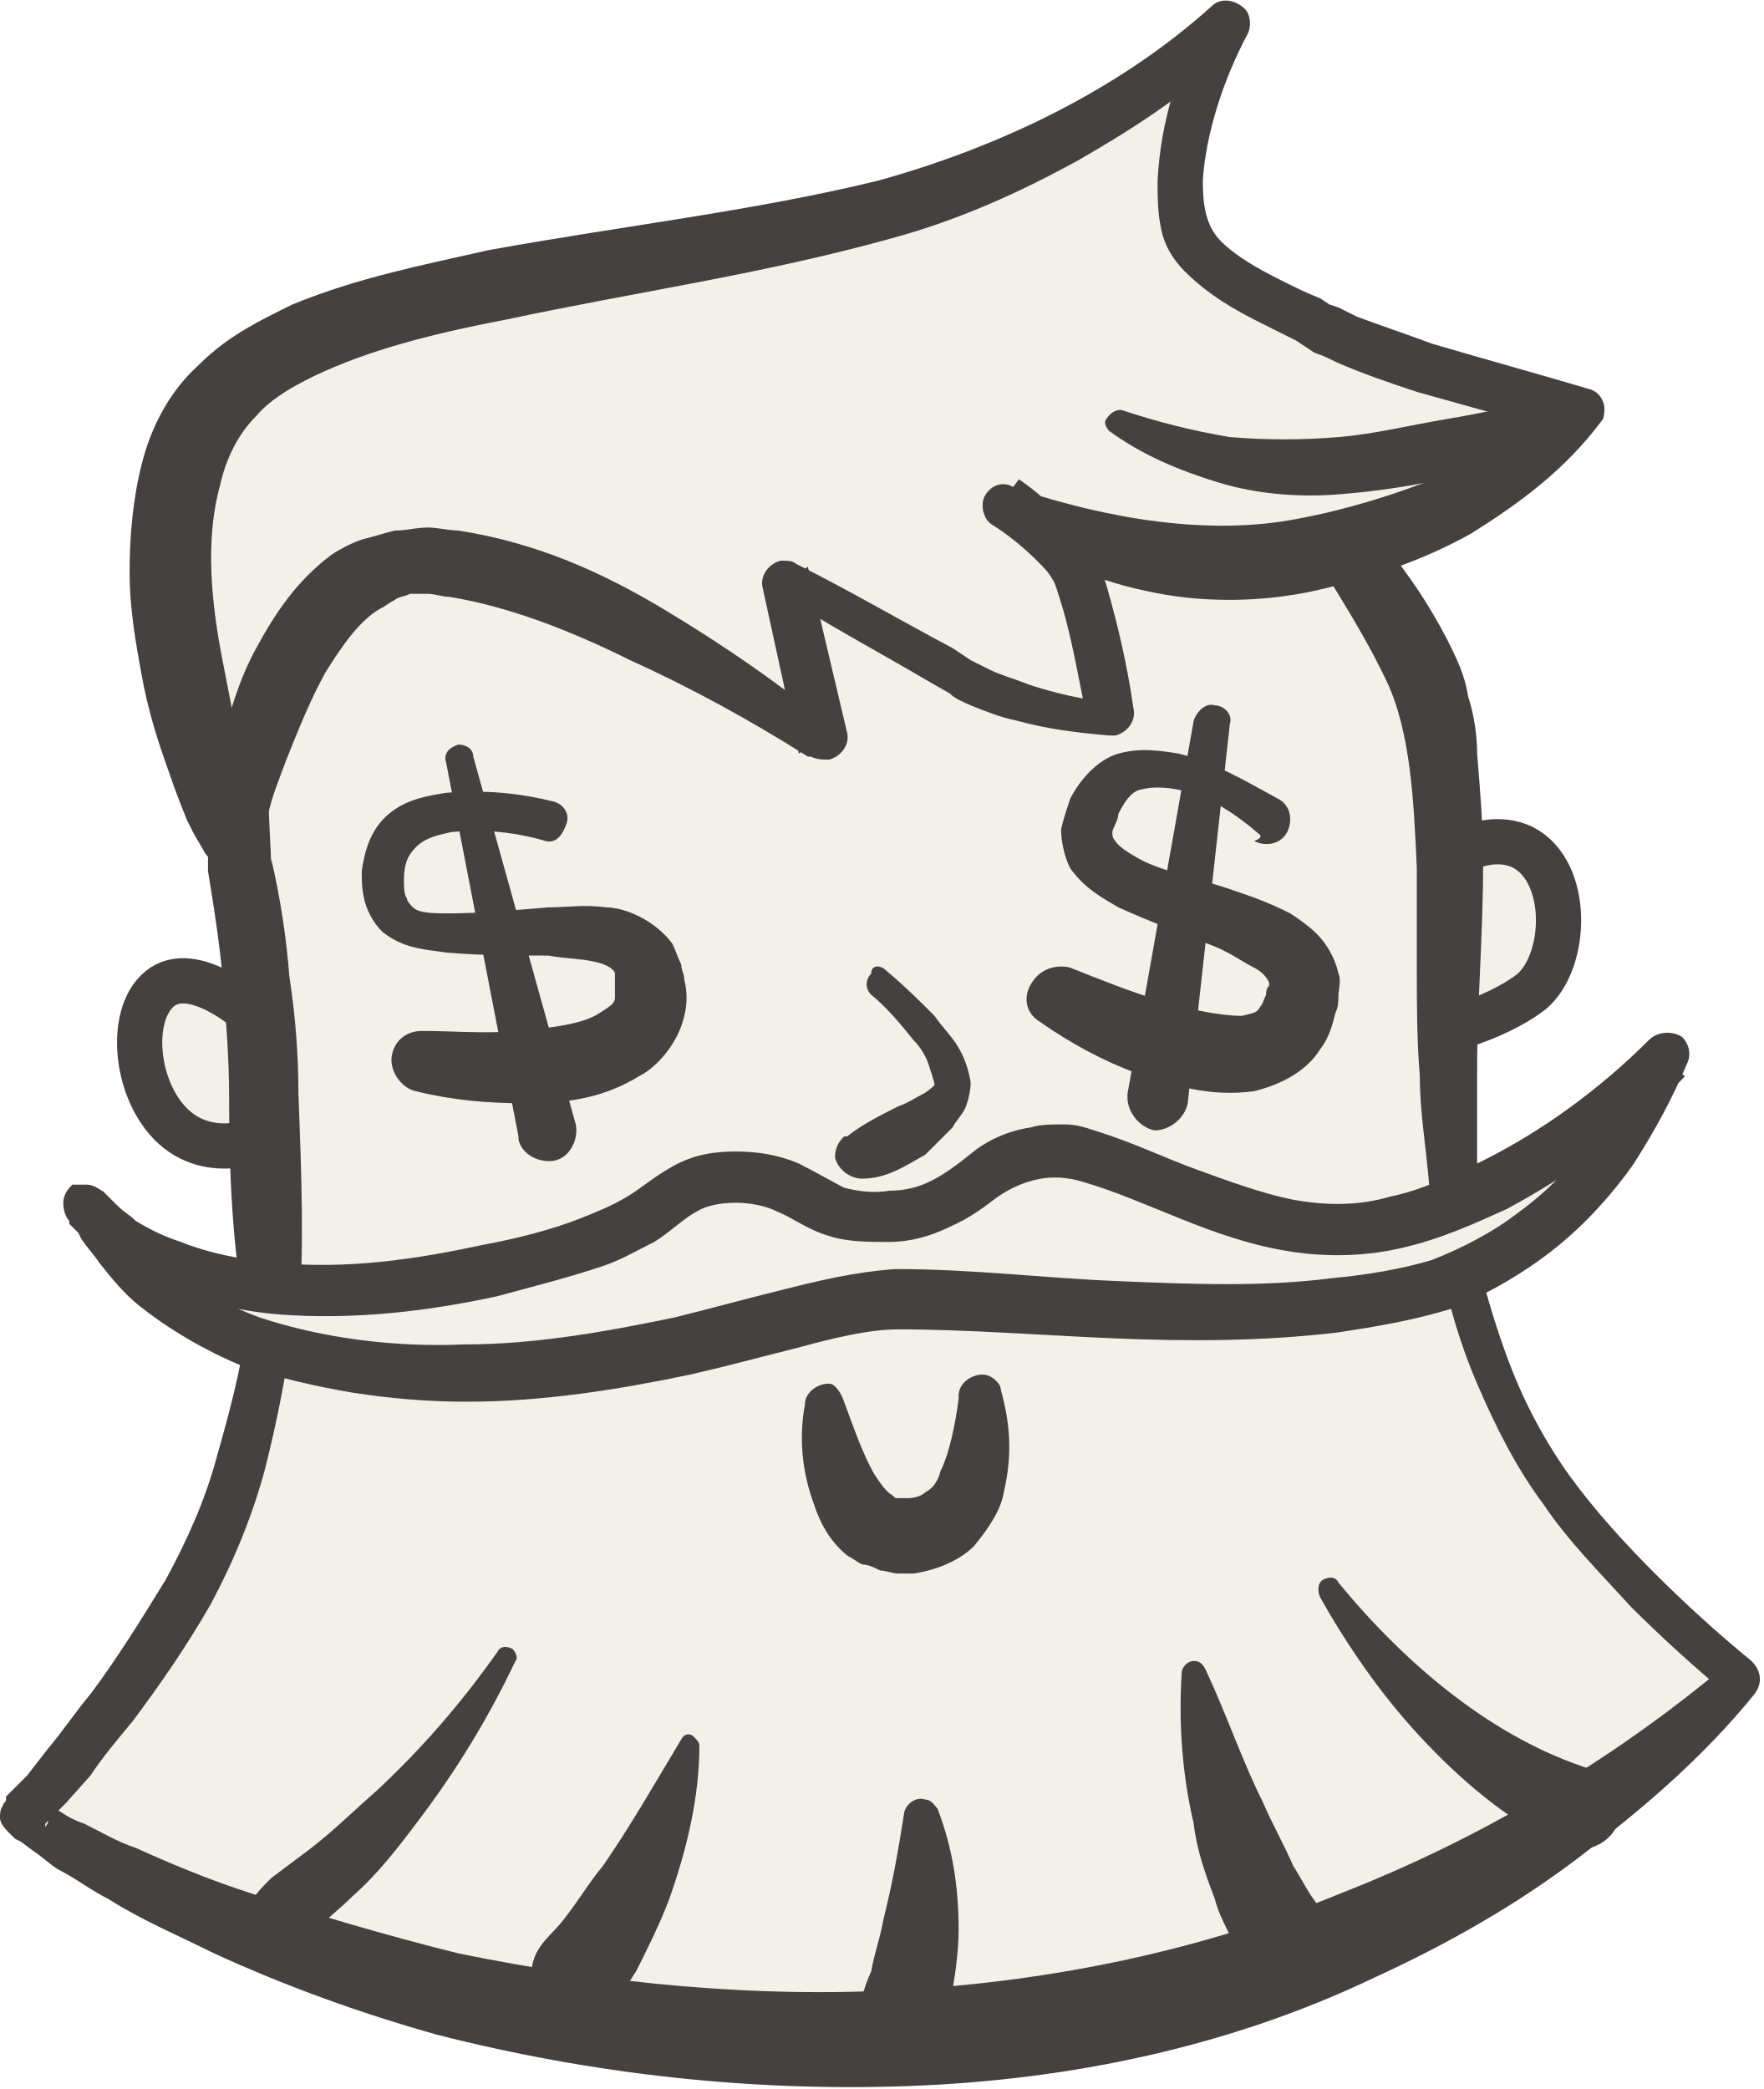
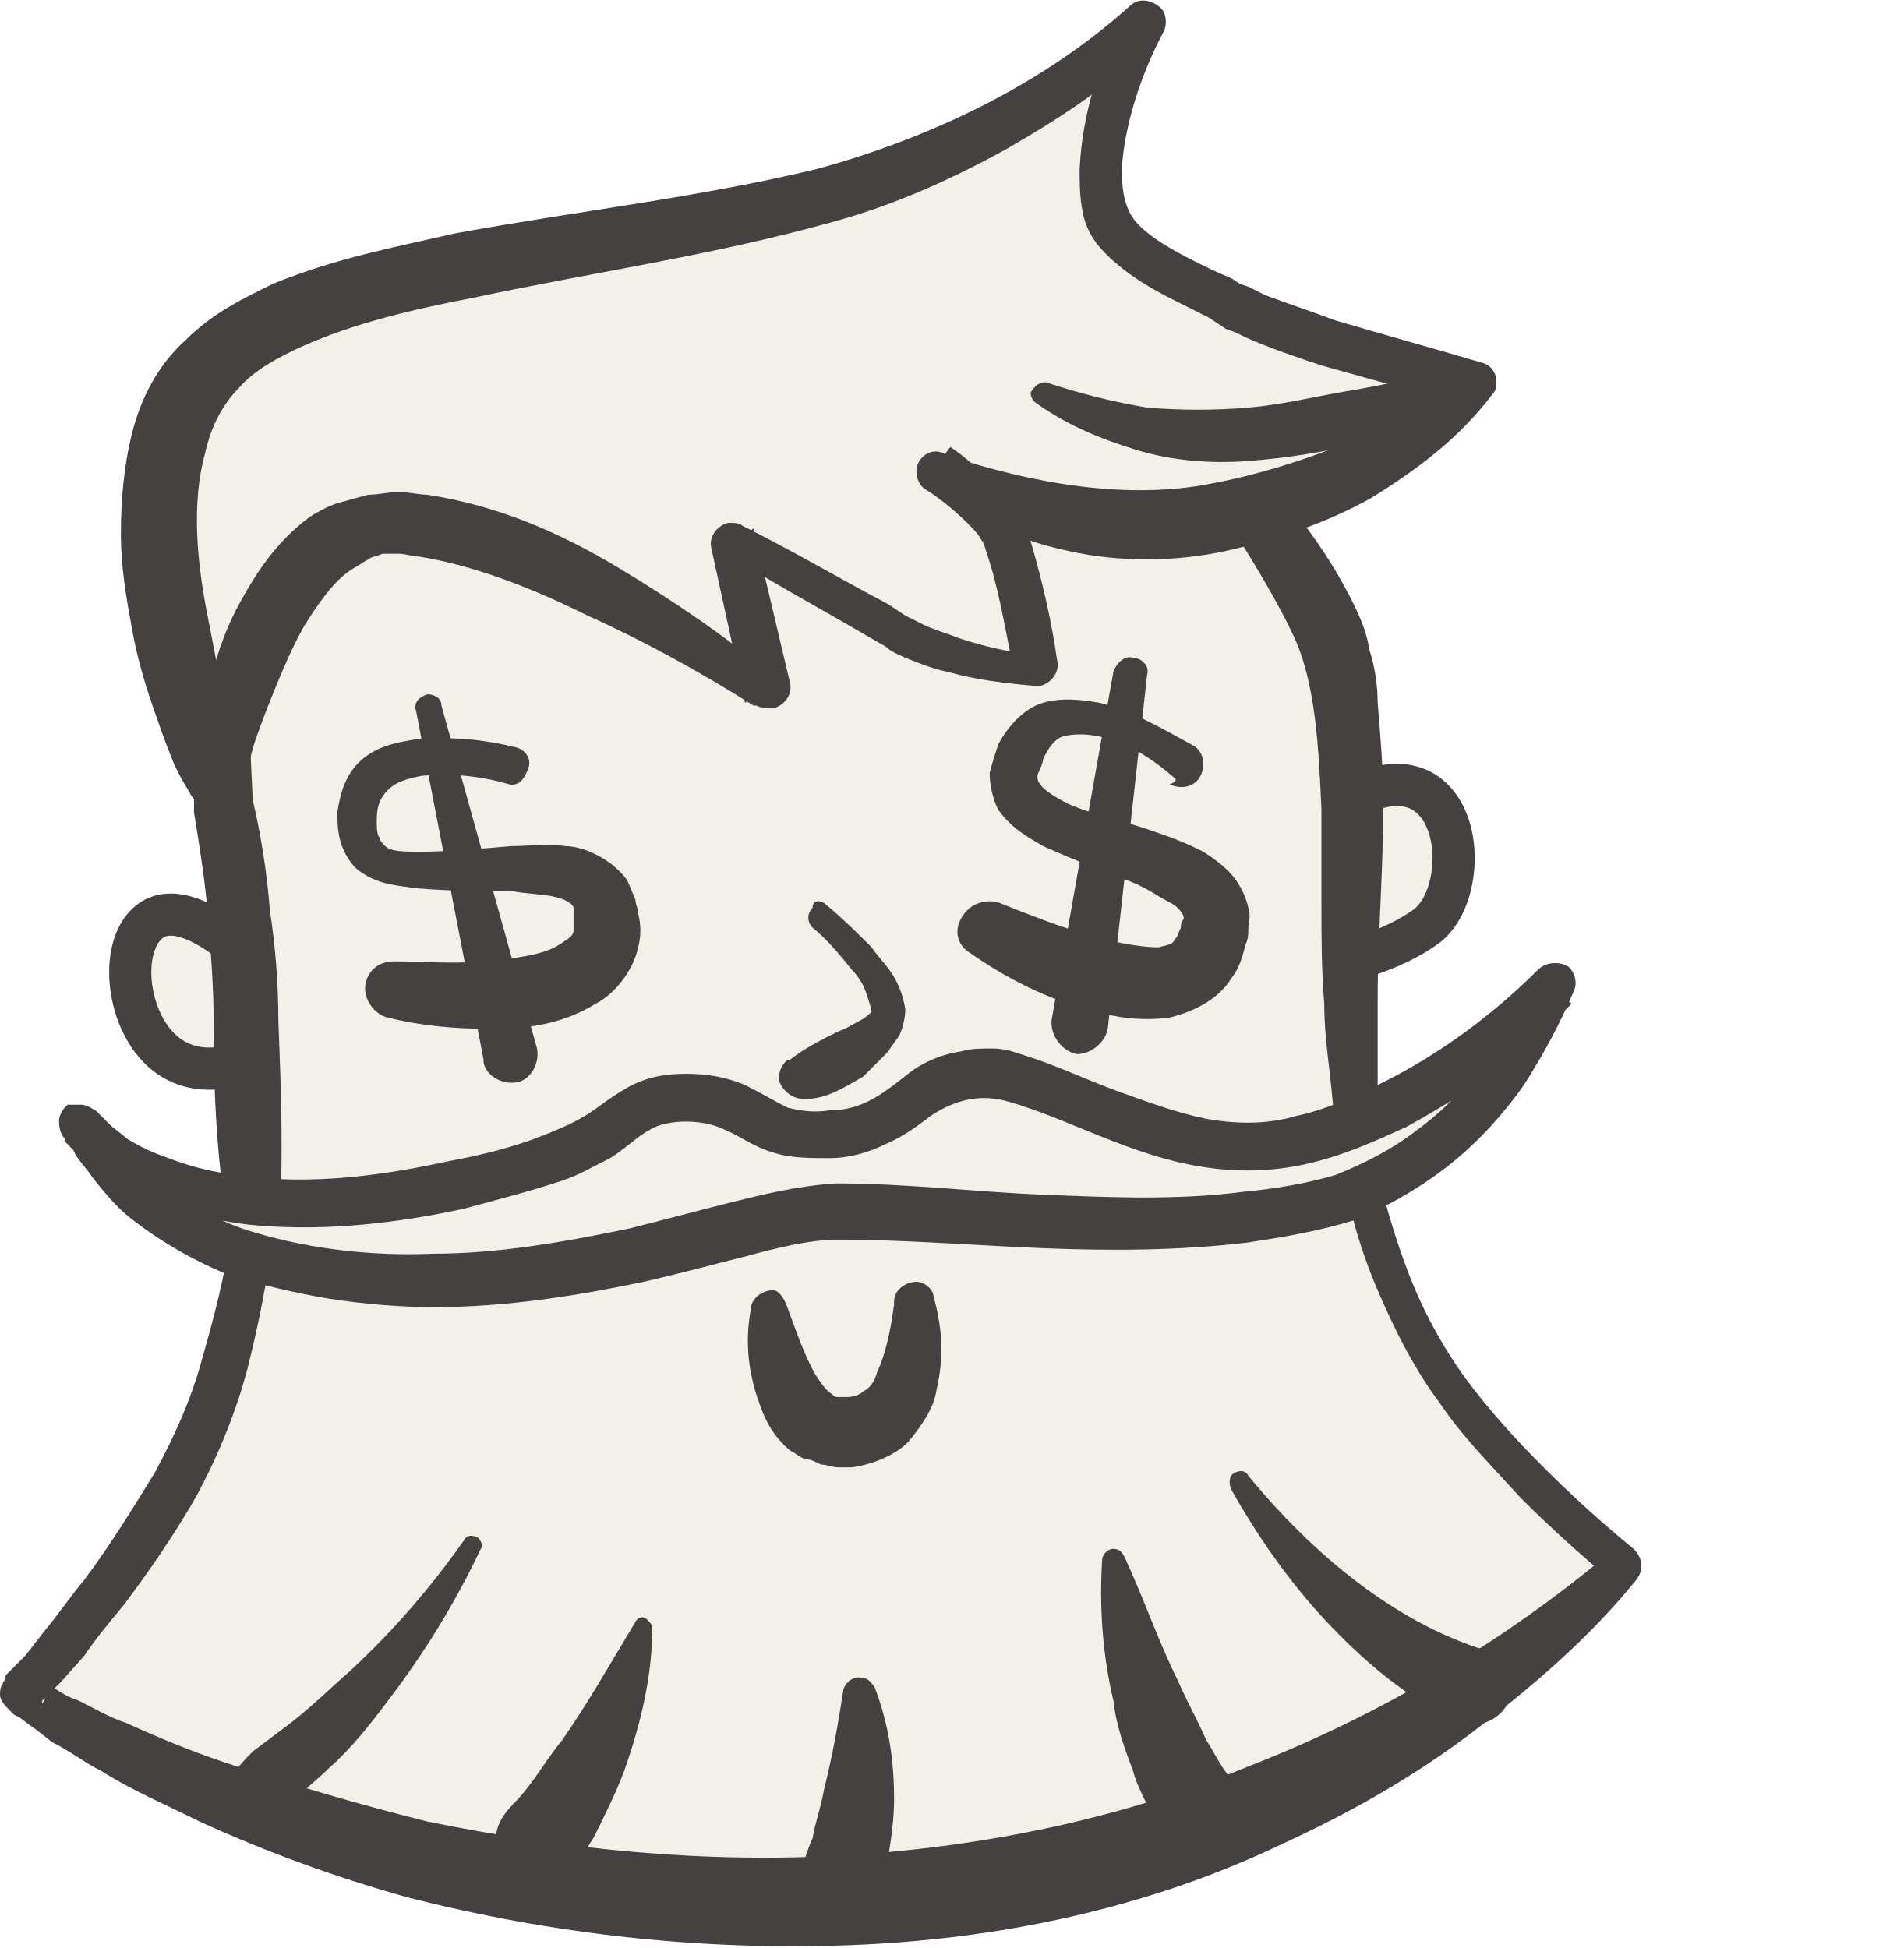
- <svg xmlns="http://www.w3.org/2000/svg" version="1.1" id="Layer_1" x="0px" y="0px" viewBox="0 0 58.5 69.3" style="enable-background:new 0 0 58.5 69.3;" xml:space="preserve">
+ <svg xmlns="http://www.w3.org/2000/svg" version="1.1" id="Layer_1" x="0px" y="0px" viewBox="0 0 67.7 69.3" style="enable-background:new 0 0 67.7 69.3;" xml:space="preserve">
  <style type="text/css">
	.st0{fill:#F2F0E9;stroke:#444140;stroke-width:1.5;stroke-linejoin:round;stroke-miterlimit:10;}
	.st1{fill:#F2F0E9;}
	.st2{fill:#444140;}
</style>
  <g>
    <path class="st0" d="M8.3,33.6c0,0-1.9-1.7-3-0.8c-1.1,0.9-0.8,3.6,0.6,4.7s3.2,0.1,3.2,0.1L8.3,33.6z" />
    <path class="st0" d="M47.3,29c0,0,1.7-1.6,3.2-0.9c1.6,0.8,1.5,3.8,0.3,4.8c-1.3,1-3.3,1.4-3.3,1.4L47.3,29z" />
  </g>
  <g>
    <path class="st1" d="M48.5,42.5c0,0-0.6-5.6-0.5-9.3s0.3-7.9-0.6-10.4S43,16.2,43,16.2l-13.5-2.7l-14.8,2.3l-7.1,6.5l0.1,6.5   c0,0,0.5,2.6,0.8,5.9S8.9,44,8.9,44L48.5,42.5z" />
-     <path class="st2" d="M48,42c-0.1,0.1-0.2,0.3-0.2,0.4c0,0.1,0,0.1,0,0.1l0,0l0-0.1l0-0.2l-0.1-0.4l-0.1-0.9l-0.2-1.7   c-0.1-1.2-0.3-2.3-0.3-3.5c-0.1-1.2-0.1-2.4-0.1-3.5c0-1.1,0-2.3,0-3.4c-0.1-2.2-0.2-4.5-1-6.2c-0.9-1.9-2.2-3.8-3.4-5.8l0,0   l0.4,0.2l-13.5-2.7l0.3,0l-14.7,2.2l0.4-0.2l-7.1,6.5l0,0l0.2-0.6c0.2,2.2,0.3,4.3,0.4,6.5l0-0.2c0.3,1.3,0.5,2.6,0.6,3.9   c0.2,1.3,0.3,2.6,0.3,3.9c0.1,2.6,0.2,5.1,0,7.7l0,0l-0.8-0.7C21.9,42.7,34.9,42.4,48,42z M49.1,43c-13.3,0.6-26.8,1.3-40.2,1.8   l-0.7,0L8.2,44l0,0c-0.5-2.5-0.6-5.1-0.6-7.6c0-1.3-0.1-2.5-0.2-3.8c-0.1-1.2-0.3-2.5-0.5-3.7l0-0.1l0-0.1c0-2.2,0-4.3,0.1-6.5   l0-0.4l0.2-0.2l0,0l7.1-6.5l0.2-0.2l0.2,0l14.7-2.2l0.1,0l0.1,0l13.5,2.7l0.2,0l0.2,0.2l0,0c1.8,1.6,3.3,3.3,4.5,5.6   c0.3,0.6,0.6,1.2,0.7,1.9c0.2,0.6,0.3,1.3,0.3,1.9c0.1,1.2,0.2,2.4,0.2,3.6c0,2.4-0.2,4.7-0.2,6.9c0,1.1,0,2.3,0,3.4l0.1,1.7l0,0.9   l0,0.4l0,0.2l0,0.1l0,0.1C49.3,42.6,49.2,42.9,49.1,43z" />
+     <path class="st2" d="M48,42c-0.1,0.1-0.2,0.3-0.2,0.4c0,0.1,0,0.1,0,0.1l0,0v-0.1v-0.2l-0.1-0.4l-0.1-0.9l-0.2-1.7   c-0.1-1.2-0.3-2.3-0.3-3.5C47,34.5,47,33.3,47,32.2c0-1.1,0-2.3,0-3.4c-0.1-2.2-0.2-4.5-1-6.2c-0.9-1.9-2.2-3.8-3.4-5.8l0,0L43,17   l-13.5-2.7h0.3l-14.7,2.2l0.4-0.2l-7.1,6.5l0,0l0.2-0.6c0.2,2.2,0.3,4.3,0.4,6.5v-0.2c0.3,1.3,0.5,2.6,0.6,3.9   c0.2,1.3,0.3,2.6,0.3,3.9c0.1,2.6,0.2,5.1,0,7.7l0,0l-0.8-0.7C21.9,42.7,34.9,42.4,48,42z M49.1,43c-13.3,0.6-26.8,1.3-40.2,1.8   H8.2l0-0.8l0,0c-0.5-2.5-0.6-5.1-0.6-7.6c0-1.3-0.1-2.5-0.2-3.8c-0.1-1.2-0.3-2.5-0.5-3.7v-0.1v-0.1c0-2.2,0-4.3,0.1-6.5v-0.4   l0.2-0.2l0,0l7.1-6.5l0.2-0.2h0.2l14.7-2.2h0.1h0.1l13.5,2.7h0.2l0.2,0.2l0,0c1.8,1.6,3.3,3.3,4.5,5.6c0.3,0.6,0.6,1.2,0.7,1.9   c0.2,0.6,0.3,1.3,0.3,1.9c0.1,1.2,0.2,2.4,0.2,3.6c0,2.4-0.2,4.7-0.2,6.9c0,1.1,0,2.3,0,3.4l0.1,1.7v0.9v0.4v0.2v0.1v0.1   C49.3,42.6,49.2,42.9,49.1,43z" />
  </g>
  <g>
-     <path class="st1" d="M0.7,60.2c0,0,10.3,7.8,28.3,7.5s28.7-12,28.7-12s-4.2-3.3-6.5-6.8c-2.3-3.5-3-7.5-3-7.5h-19L8.9,44   c0,0-0.6,5.2-2.8,8.9S0.7,60.2,0.7,60.2z" />
-     <path class="st2" d="M1.5,60.2c0-0.1,0-0.3-0.1-0.4c0,0,0,0-0.1-0.1l0,0l0,0l0.2,0.1L2,60.1c0.3,0.2,0.5,0.3,0.8,0.4   c0.6,0.3,1.1,0.6,1.7,0.8c1.1,0.5,2.3,1,3.5,1.4c2.4,0.8,4.8,1.5,7.2,2.1c4.9,1,9.9,1.5,14.9,1.2c4.9-0.3,9.8-1.3,14.4-3.2   c4.6-1.8,9-4.4,12.8-7.6l0,0l0.1,1.1c-1.2-1-2.3-2-3.3-3c-1-1.1-2.1-2.2-2.9-3.4c-0.9-1.2-1.6-2.6-2.2-4c-0.6-1.4-1-2.8-1.3-4.4   l0.7,0.6h-19l0.1,0L9,44.7l0,0l0.7-0.7c-0.2,1.6-0.5,3.1-0.9,4.7c-0.4,1.5-1,3-1.8,4.5c-0.8,1.4-1.7,2.7-2.6,3.9   c-0.5,0.6-1,1.2-1.4,1.8l-0.8,0.9l-0.4,0.4l-0.2,0.2l-0.1,0.1l0,0.1l0,0c0,0,0.1-0.1,0.1-0.2C1.5,60.4,1.5,60.3,1.5,60.2z M0,60.3   c0-0.1,0-0.3,0.1-0.4c0-0.1,0.1-0.1,0.1-0.2l0,0l0-0.1l0.1-0.1l0.2-0.2l0.4-0.4L1.6,58c0.5-0.6,0.9-1.2,1.4-1.8   c0.9-1.2,1.7-2.5,2.5-3.8c0.7-1.3,1.3-2.6,1.7-4.1c0.4-1.4,0.8-2.9,1-4.4l0,0c0.1-0.3,0.3-0.6,0.6-0.6l0,0l20.3-2.6   c0,0,0.1,0,0.1,0h19c0.4,0,0.7,0.3,0.7,0.6l0,0c0.3,1.3,0.7,2.7,1.2,4c0.5,1.3,1.2,2.6,2,3.7c0.8,1.1,1.8,2.2,2.8,3.2   c1,1,2.1,2,3.2,2.9c0.3,0.3,0.4,0.7,0.1,1.1l0,0l0,0l0,0c-1.7,2.1-3.7,3.8-5.8,5.4c-2.1,1.6-4.4,2.9-6.8,4   c-4.8,2.3-10.1,3.4-15.4,3.6c-5.3,0.2-10.6-0.4-15.7-1.7c-2.5-0.7-5-1.6-7.4-2.7c-1.2-0.6-2.4-1.1-3.5-1.8c-0.6-0.3-1.1-0.7-1.7-1   c-0.3-0.2-0.5-0.4-0.8-0.6l-0.4-0.3L0.5,61l-0.2-0.2C0.2,60.7,0,60.5,0,60.3z" />
+     <path class="st1" d="M0.7,60.2c0,0,10.3,7.8,28.3,7.5s28.7-12,28.7-12s-4.2-3.3-6.5-6.8s-3-7.5-3-7.5h-19L8.9,44   c0,0-0.6,5.2-2.8,8.9S0.7,60.2,0.7,60.2z" />
+     <path class="st2" d="M1.5,60.2c0-0.1,0-0.3-0.1-0.4c0,0,0,0-0.1-0.1l0,0l0,0l0.2,0.1L2,60.1c0.3,0.2,0.5,0.3,0.8,0.4   c0.6,0.3,1.1,0.6,1.7,0.8c1.1,0.5,2.3,1,3.5,1.4c2.4,0.8,4.8,1.5,7.2,2.1c4.9,1,9.9,1.5,14.9,1.2c4.9-0.3,9.8-1.3,14.4-3.2   c4.6-1.8,9-4.4,12.8-7.6l0,0l0.1,1.1c-1.2-1-2.3-2-3.3-3c-1-1.1-2.1-2.2-2.9-3.4c-0.9-1.2-1.6-2.6-2.2-4c-0.6-1.4-1-2.8-1.3-4.4   l0.7,0.6h-19h0.1L9,44.7l0,0L9.7,44c-0.2,1.6-0.5,3.1-0.9,4.7c-0.4,1.5-1,3-1.8,4.5c-0.8,1.4-1.7,2.7-2.6,3.9   c-0.5,0.6-1,1.2-1.4,1.8l-0.8,0.9l-0.4,0.4l-0.2,0.2l-0.1,0.1v0.1l0,0c0,0,0.1-0.1,0.1-0.2C1.5,60.4,1.5,60.3,1.5,60.2z M0,60.3   c0-0.1,0-0.3,0.1-0.4c0-0.1,0.1-0.1,0.1-0.2l0,0v-0.1l0.1-0.1l0.2-0.2l0.4-0.4L1.6,58c0.5-0.6,0.9-1.2,1.4-1.8   c0.9-1.2,1.7-2.5,2.5-3.8c0.7-1.3,1.3-2.6,1.7-4.1c0.4-1.4,0.8-2.9,1-4.4l0,0c0.1-0.3,0.3-0.6,0.6-0.6l0,0l20.3-2.6h0.1h19   c0.4,0,0.7,0.3,0.7,0.6l0,0c0.3,1.3,0.7,2.7,1.2,4s1.2,2.6,2,3.7c0.8,1.1,1.8,2.2,2.8,3.2s2.1,2,3.2,2.9c0.3,0.3,0.4,0.7,0.1,1.1   l0,0l0,0l0,0c-1.7,2.1-3.7,3.8-5.8,5.4c-2.1,1.6-4.4,2.9-6.8,4c-4.8,2.3-10.1,3.4-15.4,3.6s-10.6-0.4-15.7-1.7   c-2.5-0.7-5-1.6-7.4-2.7c-1.2-0.6-2.4-1.1-3.5-1.8c-0.6-0.3-1.1-0.7-1.7-1c-0.3-0.2-0.5-0.4-0.8-0.6l-0.4-0.3L0.5,61l-0.2-0.2   C0.2,60.7,0,60.5,0,60.3z" />
  </g>
  <g>
-     <path class="st2" d="M8.1,63.6c0.2-0.6,0.5-0.9,0.9-1.3c0.4-0.3,0.8-0.6,1.2-0.9c0.8-0.6,1.5-1.3,2.3-2c1.5-1.4,2.8-2.9,4-4.6   c0.1-0.2,0.3-0.2,0.5-0.1c0.1,0.1,0.2,0.3,0.1,0.4c-0.9,1.9-2,3.7-3.3,5.4c-0.6,0.8-1.3,1.7-2.1,2.4c-0.4,0.4-0.8,0.7-1.2,1.1   c-0.4,0.3-0.9,0.6-1.5,0.7c-0.5,0-0.9-0.4-0.9-0.9C8.1,63.9,8.1,63.8,8.1,63.6L8.1,63.6z" />
+     <path class="st2" d="M8.1,63.6C8.3,63,8.6,62.7,9,62.3c0.4-0.3,0.8-0.6,1.2-0.9c0.8-0.6,1.5-1.3,2.3-2c1.5-1.4,2.8-2.9,4-4.6   c0.1-0.2,0.3-0.2,0.5-0.1c0.1,0.1,0.2,0.3,0.1,0.4c-0.9,1.9-2,3.7-3.3,5.4c-0.6,0.8-1.3,1.7-2.1,2.4c-0.4,0.4-0.8,0.7-1.2,1.1   c-0.4,0.3-0.9,0.6-1.5,0.7c-0.5,0-0.9-0.4-0.9-0.9C8.1,63.9,8.1,63.8,8.1,63.6L8.1,63.6z" />
  </g>
  <g>
    <path class="st2" d="M17.7,66.1c-0.3-1.3,0.4-1.7,0.9-2.3c0.5-0.6,0.9-1.3,1.4-1.9c0.9-1.3,1.7-2.7,2.6-4.2   c0.1-0.2,0.3-0.2,0.4-0.1c0.1,0.1,0.2,0.2,0.2,0.3c0,1.7-0.4,3.4-1,5.1c-0.3,0.8-0.7,1.6-1.1,2.4c-0.5,0.7-0.7,1.7-2,1.7   C18.3,67.1,17.8,66.7,17.7,66.1L17.7,66.1z" />
  </g>
  <g>
-     <path class="st2" d="M29,67.3c-0.5-0.5-0.5-0.8-0.4-1.1c0.1-0.3,0.2-0.6,0.3-0.8c0.1-0.6,0.3-1.1,0.4-1.7c0.3-1.2,0.5-2.3,0.7-3.6   l0,0c0.1-0.3,0.4-0.5,0.7-0.4c0.2,0,0.3,0.2,0.4,0.3c0.5,1.3,0.7,2.6,0.7,4c0,0.7-0.1,1.4-0.2,2c-0.1,0.3-0.1,0.7-0.2,1   c-0.1,0.3-0.2,0.6-1,0.8C29.9,67.9,29.4,67.7,29,67.3L29,67.3z" />
+     <path class="st2" d="M29,67.3c-0.5-0.5-0.5-0.8-0.4-1.1c0.1-0.3,0.2-0.6,0.3-0.8c0.1-0.6,0.3-1.1,0.4-1.7c0.3-1.2,0.5-2.3,0.7-3.6   l0,0c0.1-0.3,0.4-0.5,0.7-0.4c0.2,0,0.3,0.2,0.4,0.3c0.5,1.3,0.7,2.6,0.7,4c0,0.7-0.1,1.4-0.2,2c-0.1,0.3-0.1,0.7-0.2,1   s-0.2,0.6-1,0.8C29.9,67.9,29.4,67.7,29,67.3L29,67.3z" />
  </g>
  <g>
-     <path class="st2" d="M42.1,65c-0.9,0.1-1.1-0.4-1.3-0.8c-0.2-0.4-0.4-0.8-0.5-1.2c-0.3-0.8-0.6-1.6-0.7-2.5c-0.4-1.7-0.5-3.4-0.4-5   c0-0.2,0.2-0.4,0.4-0.4c0.2,0,0.3,0.1,0.4,0.3c0.7,1.5,1.2,3,1.9,4.4c0.3,0.7,0.7,1.4,1,2.1c0.2,0.3,0.4,0.7,0.6,1   c0.2,0.3,0.5,0.5,0,1.3l-0.1,0.1C43,64.7,42.6,64.9,42.1,65z" />
+     <path class="st2" d="M42.1,65c-0.9,0.1-1.1-0.4-1.3-0.8s-0.4-0.8-0.5-1.2c-0.3-0.8-0.6-1.6-0.7-2.5c-0.4-1.7-0.5-3.4-0.4-5   c0-0.2,0.2-0.4,0.4-0.4s0.3,0.1,0.4,0.3c0.7,1.5,1.2,3,1.9,4.4c0.3,0.7,0.7,1.4,1,2.1c0.2,0.3,0.4,0.7,0.6,1c0.2,0.3,0.5,0.5,0,1.3   l-0.1,0.1C43,64.7,42.6,64.9,42.1,65z" />
  </g>
  <g>
    <path class="st2" d="M51.7,61.2c-1.8-0.9-3.3-2.2-4.6-3.6c-1.3-1.4-2.4-3-3.3-4.6c-0.1-0.2-0.1-0.5,0.1-0.6   c0.2-0.1,0.4-0.1,0.5,0.1c2.3,2.8,5.2,5.2,8.4,6.2c0.7,0.2,1.1,1,0.9,1.7c-0.2,0.7-1,1.1-1.7,0.9C51.9,61.2,51.8,61.2,51.7,61.2   L51.7,61.2z" />
  </g>
  <g>
-     <path class="st2" d="M28,46.5c0.3,0.8,0.6,1.7,1,2.4c0.2,0.3,0.4,0.6,0.6,0.7c0.1,0.1,0.1,0.1,0.2,0.1c0,0,0.1,0,0.1,0l0.2,0   c0.3,0,0.5-0.1,0.6-0.2c0.2-0.1,0.4-0.3,0.5-0.7c0.3-0.6,0.5-1.6,0.6-2.4l0-0.1c0-0.4,0.4-0.7,0.8-0.7c0.3,0,0.6,0.3,0.6,0.5   c0.3,1.1,0.4,2.1,0.1,3.4c-0.1,0.6-0.5,1.2-1,1.8c-0.5,0.5-1.3,0.8-2,0.9c-0.2,0-0.3,0-0.5,0c-0.2,0-0.4-0.1-0.6-0.1   c-0.2-0.1-0.4-0.2-0.6-0.2c-0.2-0.1-0.3-0.2-0.5-0.3c-0.6-0.5-0.9-1.1-1.1-1.7c-0.4-1.1-0.5-2.2-0.3-3.3c0-0.4,0.4-0.7,0.8-0.7   C27.7,45.9,27.9,46.2,28,46.5L28,46.5z" />
+     <path class="st2" d="M28,46.5c0.3,0.8,0.6,1.7,1,2.4c0.2,0.3,0.4,0.6,0.6,0.7c0.1,0.1,0.1,0.1,0.2,0.1h0.1h0.2   c0.3,0,0.5-0.1,0.6-0.2c0.2-0.1,0.4-0.3,0.5-0.7c0.3-0.6,0.5-1.6,0.6-2.4v-0.1c0-0.4,0.4-0.7,0.8-0.7c0.3,0,0.6,0.3,0.6,0.5   c0.3,1.1,0.4,2.1,0.1,3.4c-0.1,0.6-0.5,1.2-1,1.8c-0.5,0.5-1.3,0.8-2,0.9c-0.2,0-0.3,0-0.5,0s-0.4-0.1-0.6-0.1   c-0.2-0.1-0.4-0.2-0.6-0.2c-0.2-0.1-0.3-0.2-0.5-0.3c-0.6-0.5-0.9-1.1-1.1-1.7c-0.4-1.1-0.5-2.2-0.3-3.3c0-0.4,0.4-0.7,0.8-0.7   C27.7,45.9,27.9,46.2,28,46.5L28,46.5z" />
  </g>
  <g>
-     <path class="st2" d="M29.4,32.2c0.6,0.5,1.1,1,1.6,1.5c0.2,0.3,0.5,0.6,0.7,0.9c0.2,0.3,0.4,0.7,0.5,1.3c0,0.3-0.1,0.7-0.2,0.9   c-0.1,0.2-0.3,0.4-0.4,0.6c-0.3,0.3-0.6,0.6-0.9,0.9c-0.7,0.4-1.3,0.8-2.1,0.8c-0.4,0-0.8-0.3-0.9-0.7c0-0.3,0.1-0.5,0.3-0.7l0.1,0   c0.5-0.4,1.1-0.7,1.7-1c0.3-0.1,0.6-0.3,0.8-0.4c0.2-0.1,0.4-0.3,0.4-0.3c0-0.1-0.1-0.4-0.2-0.7c-0.1-0.3-0.3-0.6-0.5-0.8   c-0.4-0.5-0.9-1.1-1.4-1.5l0,0c-0.2-0.2-0.2-0.5,0-0.7C28.9,32,29.2,32,29.4,32.2z" />
+     <path class="st2" d="M29.4,32.2c0.6,0.5,1.1,1,1.6,1.5c0.2,0.3,0.5,0.6,0.7,0.9c0.2,0.3,0.4,0.7,0.5,1.3c0,0.3-0.1,0.7-0.2,0.9   c-0.1,0.2-0.3,0.4-0.4,0.6c-0.3,0.3-0.6,0.6-0.9,0.9c-0.7,0.4-1.3,0.8-2.1,0.8c-0.4,0-0.8-0.3-0.9-0.7c0-0.3,0.1-0.5,0.3-0.7h0.1   c0.5-0.4,1.1-0.7,1.7-1c0.3-0.1,0.6-0.3,0.8-0.4C30.8,36.2,31,36,31,36c0-0.1-0.1-0.4-0.2-0.7s-0.3-0.6-0.5-0.8   c-0.4-0.5-0.9-1.1-1.4-1.5l0,0c-0.2-0.2-0.2-0.5,0-0.7C28.9,32,29.2,32,29.4,32.2z" />
  </g>
  <g>
-     <path class="st2" d="M18.1,27.9c-1-0.3-2.1-0.4-3.1-0.3c-0.5,0.1-0.9,0.2-1.2,0.5c-0.3,0.3-0.4,0.6-0.4,1.1c0,0.2,0,0.5,0.1,0.6   c0,0.1,0.1,0.2,0.2,0.3c0.2,0.2,0.7,0.2,1.2,0.2c1,0,2.1-0.1,3.3-0.2c0.6,0,1.2-0.1,1.9,0c0.3,0,0.7,0.1,1.1,0.3   c0.4,0.2,0.8,0.5,1.1,0.9c0.1,0.2,0.2,0.5,0.3,0.7c0,0.2,0.1,0.3,0.1,0.5c0.1,0.4,0.1,0.8,0,1.2c-0.2,0.9-0.9,1.7-1.5,2   c-1.3,0.8-2.6,0.9-3.8,0.9c-1.2,0-2.4-0.1-3.6-0.4c-0.5-0.1-0.9-0.7-0.8-1.2c0.1-0.5,0.5-0.8,1-0.8l0,0c1,0,2.1,0.1,3.2,0   c1-0.1,2.1-0.2,2.7-0.6c0.3-0.2,0.5-0.3,0.5-0.5c0-0.1,0-0.3,0-0.4c0-0.1,0-0.2,0-0.3c0-0.1,0-0.1,0-0.1c0-0.1-0.2-0.3-0.7-0.4   c-0.4-0.1-1-0.1-1.5-0.2c-1.1,0-2.2,0-3.4-0.1c-0.6-0.1-1.3-0.1-2-0.6c-0.3-0.2-0.6-0.7-0.7-1.1c-0.1-0.4-0.1-0.7-0.1-1   c0.1-0.7,0.3-1.4,0.9-1.9c0.6-0.5,1.3-0.6,1.9-0.7c1.3-0.1,2.4,0,3.6,0.3c0.3,0.1,0.5,0.4,0.4,0.7S18.5,28,18.1,27.9   C18.2,27.9,18.2,27.9,18.1,27.9L18.1,27.9z" />
+     <path class="st2" d="M18.1,27.9c-1-0.3-2.1-0.4-3.1-0.3c-0.5,0.1-0.9,0.2-1.2,0.5s-0.4,0.6-0.4,1.1c0,0.2,0,0.5,0.1,0.6   c0,0.1,0.1,0.2,0.2,0.3c0.2,0.2,0.7,0.2,1.2,0.2c1,0,2.1-0.1,3.3-0.2c0.6,0,1.2-0.1,1.9,0c0.3,0,0.7,0.1,1.1,0.3   c0.4,0.2,0.8,0.5,1.1,0.9c0.1,0.2,0.2,0.5,0.3,0.7c0,0.2,0.1,0.3,0.1,0.5c0.1,0.4,0.1,0.8,0,1.2c-0.2,0.9-0.9,1.7-1.5,2   c-1.3,0.8-2.6,0.9-3.8,0.9c-1.2,0-2.4-0.1-3.6-0.4c-0.5-0.1-0.9-0.7-0.8-1.2c0.1-0.5,0.5-0.8,1-0.8l0,0c1,0,2.1,0.1,3.2,0   c1-0.1,2.1-0.2,2.7-0.6c0.3-0.2,0.5-0.3,0.5-0.5c0-0.1,0-0.3,0-0.4c0-0.1,0-0.2,0-0.3s0-0.1,0-0.1c0-0.1-0.2-0.3-0.7-0.4   c-0.4-0.1-1-0.1-1.5-0.2c-1.1,0-2.2,0-3.4-0.1c-0.6-0.1-1.3-0.1-2-0.6c-0.3-0.2-0.6-0.7-0.7-1.1c-0.1-0.4-0.1-0.7-0.1-1   c0.1-0.7,0.3-1.4,0.9-1.9c0.6-0.5,1.3-0.6,1.9-0.7c1.3-0.1,2.4,0,3.6,0.3c0.3,0.1,0.5,0.4,0.4,0.7S18.5,28,18.1,27.9   C18.2,27.9,18.2,27.9,18.1,27.9L18.1,27.9z" />
  </g>
  <g>
-     <path class="st2" d="M15.7,25.1l3.4,12.2c0.1,0.5-0.2,1.1-0.7,1.2s-1.1-0.2-1.2-0.7c0,0,0-0.1,0-0.1l-2.4-12.4   c-0.1-0.3,0.1-0.5,0.4-0.6C15.4,24.7,15.7,24.8,15.7,25.1z" />
+     <path class="st2" d="M15.7,25.1l3.4,12.2c0.1,0.5-0.2,1.1-0.7,1.2s-1.1-0.2-1.2-0.7v-0.1l-2.4-12.4c-0.1-0.3,0.1-0.5,0.4-0.6   C15.4,24.7,15.7,24.8,15.7,25.1z" />
  </g>
  <g>
-     <path class="st2" d="M41.8,27.7c-0.8-0.7-1.7-1.3-2.7-1.5c-0.5-0.1-0.9-0.1-1.3,0c-0.3,0.1-0.5,0.4-0.7,0.8c0,0.2-0.2,0.5-0.2,0.6   c0,0.1,0,0.2,0.1,0.3c0.1,0.2,0.6,0.5,1,0.7c0.9,0.4,2,0.6,3.1,1c0.6,0.2,1.1,0.4,1.7,0.7c0.3,0.2,0.6,0.4,0.9,0.7   c0.3,0.3,0.6,0.8,0.7,1.3c0.1,0.2,0,0.6,0,0.7c0,0.2,0,0.4-0.1,0.6c-0.1,0.4-0.2,0.8-0.5,1.2c-0.5,0.8-1.4,1.2-2.2,1.4   c-1.5,0.2-2.7-0.2-3.9-0.6c-1.1-0.4-2.2-1-3.2-1.7c-0.5-0.3-0.6-0.9-0.2-1.4c0.3-0.4,0.8-0.5,1.2-0.4l0,0c1,0.4,2,0.8,3,1.1   c1,0.3,2,0.5,2.7,0.5c0.4-0.1,0.5-0.1,0.6-0.3c0.1-0.1,0.1-0.2,0.2-0.4c0-0.1,0-0.2,0.1-0.3c0-0.1,0-0.1,0-0.1c0,0-0.1-0.3-0.5-0.5   c-0.4-0.2-0.8-0.5-1.3-0.7c-1-0.4-2.1-0.8-3.2-1.3c-0.5-0.3-1.1-0.6-1.6-1.3c-0.2-0.4-0.3-0.9-0.3-1.3c0.1-0.4,0.2-0.7,0.3-1   c0.3-0.6,0.9-1.3,1.6-1.5c0.7-0.2,1.4-0.1,2,0c1.2,0.3,2.2,0.9,3.3,1.5c0.4,0.2,0.5,0.7,0.3,1.1c-0.2,0.4-0.7,0.5-1.1,0.3   C41.9,27.8,41.8,27.7,41.8,27.7L41.8,27.7z" />
+     <path class="st2" d="M41.8,27.7c-0.8-0.7-1.7-1.3-2.7-1.5c-0.5-0.1-0.9-0.1-1.3,0c-0.3,0.1-0.5,0.4-0.7,0.8c0,0.2-0.2,0.5-0.2,0.6   s0,0.2,0.1,0.3c0.1,0.2,0.6,0.5,1,0.7c0.9,0.4,2,0.6,3.1,1c0.6,0.2,1.1,0.4,1.7,0.7c0.3,0.2,0.6,0.4,0.9,0.7   c0.3,0.3,0.6,0.8,0.7,1.3c0.1,0.2,0,0.6,0,0.7c0,0.2,0,0.4-0.1,0.6c-0.1,0.4-0.2,0.8-0.5,1.2c-0.5,0.8-1.4,1.2-2.2,1.4   c-1.5,0.2-2.7-0.2-3.9-0.6c-1.1-0.4-2.2-1-3.2-1.7c-0.5-0.3-0.6-0.9-0.2-1.4c0.3-0.4,0.8-0.5,1.2-0.4l0,0c1,0.4,2,0.8,3,1.1   s2,0.5,2.7,0.5c0.4-0.1,0.5-0.1,0.6-0.3c0.1-0.1,0.1-0.2,0.2-0.4c0-0.1,0-0.2,0.1-0.3c0-0.1,0-0.1,0-0.1s-0.1-0.3-0.5-0.5   c-0.4-0.2-0.8-0.5-1.3-0.7c-1-0.4-2.1-0.8-3.2-1.3c-0.5-0.3-1.1-0.6-1.6-1.3c-0.2-0.4-0.3-0.9-0.3-1.3c0.1-0.4,0.2-0.7,0.3-1   c0.3-0.6,0.9-1.3,1.6-1.5c0.7-0.2,1.4-0.1,2,0c1.2,0.3,2.2,0.9,3.3,1.5c0.4,0.2,0.5,0.7,0.3,1.1s-0.7,0.5-1.1,0.3   C41.9,27.8,41.8,27.7,41.8,27.7L41.8,27.7z" />
  </g>
  <g>
    <path class="st2" d="M40.8,24l-1.4,12.6c-0.1,0.5-0.6,0.9-1.1,0.9c-0.5-0.1-0.9-0.6-0.9-1.1c0,0,0,0,0-0.1l2.2-12.4   c0.1-0.3,0.4-0.6,0.7-0.5C40.6,23.4,40.9,23.7,40.8,24z" />
  </g>
  <g>
-     <path class="st1" d="M2.8,39.9c0,0,2.8,4,11.5,2.6s7-3.2,9.7-3.4c2.7-0.3,2.6,1.4,5.3,1.3s2.9-2,5.4-2.2c2.6-0.2,7,3.8,12.1,2.3   c5.1-1.6,8.4-5.3,8.4-5.3s-2.4,6.4-8.5,7.8c-5.9,1.3-13.9,0-17.2,0.2c-3.3,0.2-9.1,2.9-16,2.4C6.6,45,4.6,42.4,2.8,39.9z" />
-     <path class="st2" d="M3.2,40.5c0.1-0.1,0.3-0.2,0.3-0.5c0-0.3-0.1-0.5-0.1-0.5l0,0l0.1,0.1l0.1,0.1c0.1,0.1,0.2,0.2,0.3,0.3   c0.2,0.2,0.4,0.3,0.6,0.5C5,40.8,5.4,41,6,41.2c1,0.4,2.1,0.6,3.2,0.7c2.3,0.2,4.5-0.1,6.8-0.6c1.1-0.2,2.3-0.5,3.3-0.9   c0.5-0.2,1-0.4,1.5-0.7c0.5-0.3,0.8-0.6,1.5-1c0.7-0.4,1.4-0.5,2.1-0.5c0.7,0,1.4,0.1,2.1,0.4c0.6,0.3,1.1,0.6,1.5,0.8   c0.4,0.1,0.9,0.2,1.5,0.1c1.1,0,1.8-0.5,2.8-1.3c0.5-0.4,1.2-0.7,1.9-0.8c0.3-0.1,0.7-0.1,1.1-0.1c0.4,0,0.7,0.1,1,0.2   c1.3,0.4,2.3,0.9,3.4,1.3c1.1,0.4,2.2,0.8,3.2,1c1.1,0.2,2.2,0.2,3.2-0.1c1-0.2,2.1-0.7,3.1-1.2c2-1,3.9-2.4,5.5-4l0,0   c0.3-0.3,0.8-0.3,1.1-0.1c0.2,0.2,0.3,0.5,0.2,0.8c-0.5,1.2-1.1,2.3-1.8,3.4c-0.7,1-1.6,2-2.6,2.8c-1,0.8-2.2,1.5-3.4,2   c-1.3,0.4-2.5,0.6-3.8,0.8c-2.5,0.3-5,0.3-7.4,0.2c-2.4-0.1-4.9-0.3-7.2-0.3c-1,0-2.2,0.3-3.3,0.6c-1.2,0.3-2.3,0.6-3.6,0.9   c-2.4,0.5-4.9,0.9-7.4,0.9c-1.3,0-2.5-0.1-3.8-0.3c-1.2-0.2-2.5-0.5-3.7-0.9c-1.2-0.5-2.4-1.2-3.4-2c-0.5-0.4-0.9-0.9-1.3-1.4   c-0.2-0.3-0.4-0.5-0.6-0.8l-0.1-0.2l-0.1-0.1c0,0,0,0,0.1,0c0.1,0,0.2,0,0.4,0C3.1,40.8,3.2,40.7,3.2,40.5z M2.4,39.3   c0.1,0,0.3,0,0.5,0c0.2,0,0.5,0.2,0.6,0.3c0.1,0.1,0.1,0.2,0.2,0.2L3.8,40l0.1,0.2c0.2,0.2,0.4,0.4,0.6,0.7   c0.4,0.4,0.8,0.8,1.2,1.2c0.9,0.7,1.8,1.2,2.9,1.6c2.1,0.7,4.5,1,6.8,0.9c2.3,0,4.6-0.4,7-0.9c1.2-0.3,2.3-0.6,3.5-0.9   c1.2-0.3,2.4-0.6,3.8-0.7c2.6,0,4.9,0.3,7.4,0.4c2.4,0.1,4.8,0.2,7.1-0.1c1.1-0.1,2.3-0.3,3.3-0.6c1-0.4,2-0.9,2.9-1.6   c1.8-1.3,3.2-3.3,4.2-5.3l1.3,0.8l0,0c-1.7,1.8-3.7,3.2-5.9,4.4c-1.1,0.5-2.2,1-3.5,1.3c-1.3,0.3-2.6,0.3-3.8,0.1   c-2.5-0.4-4.7-1.7-6.8-2.3c-1-0.3-1.9-0.1-2.8,0.5c-0.4,0.3-0.9,0.7-1.6,1c-0.6,0.3-1.3,0.5-2,0.5c-0.7,0-1.4,0-2-0.2   c-0.7-0.2-1.2-0.6-1.7-0.8c-0.4-0.2-0.9-0.3-1.4-0.3c-0.5,0-1,0.1-1.3,0.3c-0.4,0.2-0.9,0.7-1.4,1c-0.6,0.3-1.1,0.6-1.7,0.8   c-1.2,0.4-2.4,0.7-3.5,1c-2.3,0.5-4.8,0.8-7.3,0.6c-1.2-0.1-2.5-0.4-3.7-0.9c-0.6-0.2-1.2-0.5-1.7-0.9c-0.3-0.2-0.5-0.4-0.8-0.6   c-0.1-0.1-0.2-0.2-0.4-0.3l-0.2-0.2l-0.1-0.1l0-0.1c-0.1-0.1-0.2-0.3-0.2-0.6C2.1,39.6,2.3,39.4,2.4,39.3z" />
+     <path class="st1" d="M2.8,39.9c0,0,2.8,4,11.5,2.6s7-3.2,9.7-3.4c2.7-0.3,2.6,1.4,5.3,1.3s2.9-2,5.4-2.2c2.6-0.2,7,3.8,12.1,2.3   c5.1-1.6,8.4-5.3,8.4-5.3s-2.4,6.4-8.5,7.8c-5.9,1.3-13.9,0-17.2,0.2s-9.1,2.9-16,2.4C6.6,45,4.6,42.4,2.8,39.9z" />
+     <path class="st2" d="M3.2,40.5c0.1-0.1,0.3-0.2,0.3-0.5s-0.1-0.5-0.1-0.5l0,0l0.1,0.1l0.1,0.1c0.1,0.1,0.2,0.2,0.3,0.3   c0.2,0.2,0.4,0.3,0.6,0.5C5,40.8,5.4,41,6,41.2c1,0.4,2.1,0.6,3.2,0.7c2.3,0.2,4.5-0.1,6.8-0.6c1.1-0.2,2.3-0.5,3.3-0.9   c0.5-0.2,1-0.4,1.5-0.7s0.8-0.6,1.5-1s1.4-0.5,2.1-0.5s1.4,0.1,2.1,0.4c0.6,0.3,1.1,0.6,1.5,0.8c0.4,0.1,0.9,0.2,1.5,0.1   c1.1,0,1.8-0.5,2.8-1.3c0.5-0.4,1.2-0.7,1.9-0.8c0.3-0.1,0.7-0.1,1.1-0.1c0.4,0,0.7,0.1,1,0.2c1.3,0.4,2.3,0.9,3.4,1.3   c1.1,0.4,2.2,0.8,3.2,1c1.1,0.2,2.2,0.2,3.2-0.1c1-0.2,2.1-0.7,3.1-1.2c2-1,3.9-2.4,5.5-4l0,0c0.3-0.3,0.8-0.3,1.1-0.1   c0.2,0.2,0.3,0.5,0.2,0.8c-0.5,1.2-1.1,2.3-1.8,3.4c-0.7,1-1.6,2-2.6,2.8s-2.2,1.5-3.4,2c-1.3,0.4-2.5,0.6-3.8,0.8   c-2.5,0.3-5,0.3-7.4,0.2s-4.9-0.3-7.2-0.3c-1,0-2.2,0.3-3.3,0.6c-1.2,0.3-2.3,0.6-3.6,0.9c-2.4,0.5-4.9,0.9-7.4,0.9   c-1.3,0-2.5-0.1-3.8-0.3C10.5,46,9.2,45.7,8,45.3c-1.2-0.5-2.4-1.2-3.4-2c-0.5-0.4-0.9-0.9-1.3-1.4c-0.2-0.3-0.4-0.5-0.6-0.8   l-0.1-0.2l-0.1-0.1c0,0,0,0,0.1,0s0.2,0,0.4,0C3.1,40.8,3.2,40.7,3.2,40.5z M2.4,39.3c0.1,0,0.3,0,0.5,0s0.5,0.2,0.6,0.3   s0.1,0.2,0.2,0.2L3.8,40l0.1,0.2c0.2,0.2,0.4,0.4,0.6,0.7c0.4,0.4,0.8,0.8,1.2,1.2c0.9,0.7,1.8,1.2,2.9,1.6c2.1,0.7,4.5,1,6.8,0.9   c2.3,0,4.6-0.4,7-0.9c1.2-0.3,2.3-0.6,3.5-0.9c1.2-0.3,2.4-0.6,3.8-0.7c2.6,0,4.9,0.3,7.4,0.4c2.4,0.1,4.8,0.2,7.1-0.1   c1.1-0.1,2.3-0.3,3.3-0.6c1-0.4,2-0.9,2.9-1.6c1.8-1.3,3.2-3.3,4.2-5.3l1.3,0.8l0,0c-1.7,1.8-3.7,3.2-5.9,4.4   c-1.1,0.5-2.2,1-3.5,1.3s-2.6,0.3-3.8,0.1c-2.5-0.4-4.7-1.7-6.8-2.3c-1-0.3-1.9-0.1-2.8,0.5c-0.4,0.3-0.9,0.7-1.6,1   c-0.6,0.3-1.3,0.5-2,0.5s-1.4,0-2-0.2c-0.7-0.2-1.2-0.6-1.7-0.8c-0.4-0.2-0.9-0.3-1.4-0.3s-1,0.1-1.3,0.3c-0.4,0.2-0.9,0.7-1.4,1   c-0.6,0.3-1.1,0.6-1.7,0.8c-1.2,0.4-2.4,0.7-3.5,1c-2.3,0.5-4.8,0.8-7.3,0.6c-1.2-0.1-2.5-0.4-3.7-0.9c-0.6-0.2-1.2-0.5-1.7-0.9   c-0.3-0.2-0.5-0.4-0.8-0.6c-0.1-0.1-0.2-0.2-0.4-0.3l-0.2-0.2l-0.1-0.1v-0.1c-0.1-0.1-0.2-0.3-0.2-0.6C2.1,39.6,2.3,39.4,2.4,39.3z   " />
  </g>
  <g>
    <path class="st1" d="M7.7,28.5c0,0,1.1-9,5.8-9.8s13.9,6,13.9,6L26,19.2c0,0,3.8,2.1,5.8,3.3s5,1.4,5,1.4s-0.8-4.1-1.3-5   s-2.3-2.1-2.3-2.1s4.6,3.1,10.8,1.6s8.5-4.6,8.5-4.6s-7-1.8-8.8-2.9s-4.5-1.6-4.6-4.4s1.5-5.8,1.5-5.8s-4.5,4.6-12.5,6.5   S10.2,9.7,7.3,13.1C4.5,16.4,5.5,22,7.7,28.5z" />
-     <path class="st2" d="M7.6,27.7c-0.1,0-0.3,0-0.5,0.2C7,28,6.9,28.3,6.9,28.3l0-0.1l0-0.2l0-0.4c0-0.3,0-0.6,0.1-0.9   c0.1-0.6,0.2-1.2,0.3-1.8c0.3-1.2,0.6-2.3,1.2-3.4c0.6-1.1,1.3-2.2,2.5-3.1c0.3-0.2,0.7-0.4,1-0.5c0.4-0.1,0.7-0.2,1.1-0.3   c0.4,0,0.7-0.1,1.1-0.1c0.3,0,0.7,0.1,1,0.1C17.8,18,20,19,22,20.2c2,1.2,3.9,2.5,5.7,4l-1.2,0.8l-1.2-5.5   c-0.1-0.4,0.2-0.8,0.6-0.9c0.2,0,0.4,0,0.5,0.1l0,0c1.8,0.9,3.5,1.9,5.2,2.8l0.6,0.4c0.2,0.1,0.4,0.2,0.6,0.3   c0.4,0.2,0.8,0.3,1.3,0.5c0.9,0.3,1.8,0.5,2.7,0.6L36.1,24l0,0c-0.3-1.3-0.5-2.7-0.9-4c-0.1-0.3-0.2-0.7-0.3-0.8   c-0.1-0.2-0.3-0.4-0.5-0.6c-0.4-0.4-1-0.9-1.5-1.2l0,0c-0.3-0.2-0.4-0.7-0.2-1c0.2-0.3,0.5-0.4,0.8-0.3l0.2,0.1   c1.5,0.5,3.1,0.9,4.7,1.1c1.6,0.2,3.2,0.2,4.7-0.1c1.6-0.3,3.2-0.8,4.7-1.4c1.5-0.6,3-1.5,4.1-2.5l0,0l0.4,1.2   C50.6,14,48.8,13.5,47,13c-0.9-0.3-1.8-0.6-2.7-1c-0.2-0.1-0.4-0.2-0.7-0.3l-0.3-0.2l-0.3-0.2c-0.4-0.2-0.8-0.4-1.2-0.6   c-0.8-0.4-1.7-0.9-2.5-1.7c-0.4-0.4-0.7-0.9-0.8-1.5C38.4,7,38.4,6.5,38.4,6c0.1-2,0.7-3.8,1.6-5.6l0,0l1.2,0.9   c-1.6,1.7-3.5,2.9-5.4,4c-2,1.1-4,2-6.2,2.6c-4.3,1.2-8.6,1.8-12.8,2.7c-2.1,0.4-4.2,0.9-6,1.7c-0.9,0.4-1.8,0.9-2.3,1.5   c-0.6,0.6-1,1.4-1.2,2.3c-0.5,1.8-0.3,3.9,0.1,5.9c0.2,1,0.4,2.1,0.6,3.1l0.3,1.6c0,0.1,0.1,0.3,0.1,0.4c0,0,0,0.1-0.1,0.1   C7.9,27.2,7.6,27.4,7.6,27.7z M7.7,29.2c-0.2-0.2-0.6-0.5-0.9-0.9c-0.1-0.2-0.3-0.5-0.4-0.7l-0.2-0.4c-0.2-0.5-0.4-1-0.6-1.6   c-0.4-1.1-0.7-2.1-0.9-3.2c-0.2-1.1-0.4-2.2-0.4-3.4c0-1.2,0.1-2.4,0.4-3.6c0.3-1.2,0.9-2.4,1.9-3.3c1-1,2.1-1.5,3.1-2   c2.2-0.9,4.3-1.3,6.5-1.8C20.6,7.5,25,7,29.1,6c4-1.1,8-3,11.1-5.8l0,0c0.3-0.3,0.8-0.2,1.1,0.1c0.2,0.2,0.2,0.6,0.1,0.8l0,0   C40.6,2.6,40,4.4,39.9,6c0,0.8,0.1,1.5,0.6,2c0.5,0.5,1.2,0.9,2,1.3c0.4,0.2,0.8,0.4,1.3,0.6l0.3,0.2l0.3,0.1   c0.2,0.1,0.4,0.2,0.6,0.3c0.8,0.3,1.7,0.6,2.5,0.9c1.7,0.5,3.5,1,5.2,1.5c0.4,0.1,0.6,0.5,0.5,0.9c0,0.1-0.1,0.2-0.1,0.2l0,0l0,0   c-1.2,1.6-2.7,2.7-4.3,3.7c-1.6,0.9-3.4,1.5-5.2,1.9c-0.9,0.2-1.9,0.3-2.8,0.3c-1,0-1.9-0.1-2.8-0.3c-1.9-0.4-3.6-1.2-5.1-2.5   l0.9-1.2l0,0c0.6,0.4,1.1,0.9,1.7,1.4c0.3,0.3,0.5,0.5,0.8,1c0.2,0.5,0.3,0.8,0.4,1.1c0.4,1.4,0.7,2.7,0.9,4.1l0,0   c0.1,0.4-0.2,0.8-0.6,0.9c-0.1,0-0.1,0-0.2,0l0,0c-1.1-0.1-2-0.2-3.1-0.5c-0.5-0.1-1-0.3-1.5-0.5c-0.2-0.1-0.5-0.2-0.7-0.4   l-0.7-0.4c-1.7-1-3.4-1.9-5.1-3l0,0l1.1-0.8l1.3,5.5c0.1,0.4-0.2,0.8-0.6,0.9c-0.2,0-0.4,0-0.6-0.1l-0.1,0   c-1.9-1.2-3.9-2.3-5.9-3.2c-2-1-4.1-1.8-6-2.1c-0.2,0-0.5-0.1-0.7-0.1l-0.6,0c-0.2,0.1-0.4,0.1-0.5,0.2c-0.2,0.1-0.3,0.2-0.5,0.3   c-0.7,0.4-1.3,1.3-1.8,2.1c-0.5,0.9-0.9,1.9-1.3,2.9C9.2,26,9,26.5,8.9,27l-0.2,0.8l-0.1,0.4l-0.1,0.2l0,0.1c0,0.1-0.1,0.3-0.2,0.5   C8.1,29.1,7.9,29.2,7.7,29.2z" />
+     <path class="st2" d="M7.6,27.7c-0.1,0-0.3,0-0.5,0.2C7,28,6.9,28.3,6.9,28.3v-0.1V28v-0.4c0-0.3,0-0.6,0.1-0.9   c0.1-0.6,0.2-1.2,0.3-1.8c0.3-1.2,0.6-2.3,1.2-3.4s1.3-2.2,2.5-3.1c0.3-0.2,0.7-0.4,1-0.5c0.4-0.1,0.7-0.2,1.1-0.3   c0.4,0,0.7-0.1,1.1-0.1c0.3,0,0.7,0.1,1,0.1C17.8,18,20,19,22,20.2s3.9,2.5,5.7,4L26.5,25l-1.2-5.5c-0.1-0.4,0.2-0.8,0.6-0.9   c0.2,0,0.4,0,0.5,0.1l0,0c1.8,0.9,3.5,1.9,5.2,2.8l0.6,0.4c0.2,0.1,0.4,0.2,0.6,0.3c0.4,0.2,0.8,0.3,1.3,0.5   c0.9,0.3,1.8,0.5,2.7,0.6L36.1,24l0,0c-0.3-1.3-0.5-2.7-0.9-4c-0.1-0.3-0.2-0.7-0.3-0.8c-0.1-0.2-0.3-0.4-0.5-0.6   c-0.4-0.4-1-0.9-1.5-1.2l0,0c-0.3-0.2-0.4-0.7-0.2-1s0.5-0.4,0.8-0.3l0.2,0.1c1.5,0.5,3.1,0.9,4.7,1.1c1.6,0.2,3.2,0.2,4.7-0.1   c1.6-0.3,3.2-0.8,4.7-1.4c1.5-0.6,3-1.5,4.1-2.5l0,0l0.4,1.2c-1.7-0.5-3.5-1-5.3-1.5c-0.9-0.3-1.8-0.6-2.7-1   c-0.2-0.1-0.4-0.2-0.7-0.3l-0.3-0.2L43,11.3c-0.4-0.2-0.8-0.4-1.2-0.6C41,10.3,40.1,9.8,39.3,9c-0.4-0.4-0.7-0.9-0.8-1.5   c-0.1-0.5-0.1-1-0.1-1.5c0.1-2,0.7-3.8,1.6-5.6l0,0l1.2,0.9c-1.6,1.7-3.5,2.9-5.4,4c-2,1.1-4,2-6.2,2.6c-4.3,1.2-8.6,1.8-12.8,2.7   c-2.1,0.4-4.2,0.9-6,1.7c-0.9,0.4-1.8,0.9-2.3,1.5c-0.6,0.6-1,1.4-1.2,2.3C6.8,17.9,7,20,7.4,22c0.2,1,0.4,2.1,0.6,3.1l0.3,1.6   c0,0.1,0.1,0.3,0.1,0.4c0,0,0,0.1-0.1,0.1C7.9,27.2,7.6,27.4,7.6,27.7z M7.7,29.2c-0.2-0.2-0.6-0.5-0.9-0.9   c-0.1-0.2-0.3-0.5-0.4-0.7l-0.2-0.4c-0.2-0.5-0.4-1-0.6-1.6c-0.4-1.1-0.7-2.1-0.9-3.2c-0.2-1.1-0.4-2.2-0.4-3.4   c0-1.2,0.1-2.4,0.4-3.6s0.9-2.4,1.9-3.3c1-1,2.1-1.5,3.1-2c2.2-0.9,4.3-1.3,6.5-1.8C20.6,7.5,25,7,29.1,6c4-1.1,8-3,11.1-5.8l0,0   C40.5-0.1,41,0,41.3,0.3c0.2,0.2,0.2,0.6,0.1,0.8l0,0C40.6,2.6,40,4.4,39.9,6c0,0.8,0.1,1.5,0.6,2s1.2,0.9,2,1.3   c0.4,0.2,0.8,0.4,1.3,0.6l0.3,0.2l0.3,0.1c0.2,0.1,0.4,0.2,0.6,0.3c0.8,0.3,1.7,0.6,2.5,0.9c1.7,0.5,3.5,1,5.2,1.5   c0.4,0.1,0.6,0.5,0.5,0.9c0,0.1-0.1,0.2-0.1,0.2l0,0l0,0c-1.2,1.6-2.7,2.7-4.3,3.7c-1.6,0.9-3.4,1.5-5.2,1.9   c-0.9,0.2-1.9,0.3-2.8,0.3c-1,0-1.9-0.1-2.8-0.3c-1.9-0.4-3.6-1.2-5.1-2.5l0.9-1.2l0,0c0.6,0.4,1.1,0.9,1.7,1.4   c0.3,0.3,0.5,0.5,0.8,1c0.2,0.5,0.3,0.8,0.4,1.1c0.4,1.4,0.7,2.7,0.9,4.1l0,0c0.1,0.4-0.2,0.8-0.6,0.9c-0.1,0-0.1,0-0.2,0l0,0   c-1.1-0.1-2-0.2-3.1-0.5c-0.5-0.1-1-0.3-1.5-0.5c-0.2-0.1-0.5-0.2-0.7-0.4l-0.7-0.4c-1.7-1-3.4-1.9-5.1-3l0,0l1.1-0.8l1.3,5.5   c0.1,0.4-0.2,0.8-0.6,0.9c-0.2,0-0.4,0-0.6-0.1h-0.1c-1.9-1.2-3.9-2.3-5.9-3.2c-2-1-4.1-1.8-6-2.1c-0.2,0-0.5-0.1-0.7-0.1h-0.6   c-0.2,0.1-0.4,0.1-0.5,0.2c-0.2,0.1-0.3,0.2-0.5,0.3c-0.7,0.4-1.3,1.3-1.8,2.1c-0.5,0.9-0.9,1.9-1.3,2.9C9.2,26,9,26.5,8.9,27   l-0.2,0.8l-0.1,0.4l-0.1,0.2v0.1c0,0.1-0.1,0.3-0.2,0.5C8.1,29.1,7.9,29.2,7.7,29.2z" />
  </g>
  <g>
    <path class="st2" d="M37.2,13.6c1.2,0.4,2.4,0.7,3.6,0.9c1.2,0.1,2.4,0.1,3.6,0c1.2-0.1,2.4-0.4,3.6-0.6c1.2-0.2,2.5-0.5,3.7-0.7   c0.4-0.1,0.8,0.2,0.8,0.7c0,0.4-0.2,0.7-0.5,0.8c-1.2,0.4-2.4,0.8-3.7,1.1c-1.3,0.3-2.6,0.5-3.9,0.6c-1.3,0.1-2.7,0-4-0.4   c-1.3-0.4-2.5-0.9-3.6-1.7c-0.1-0.1-0.2-0.3-0.1-0.4C36.9,13.6,37.1,13.6,37.2,13.6z" />
  </g>
</svg>
